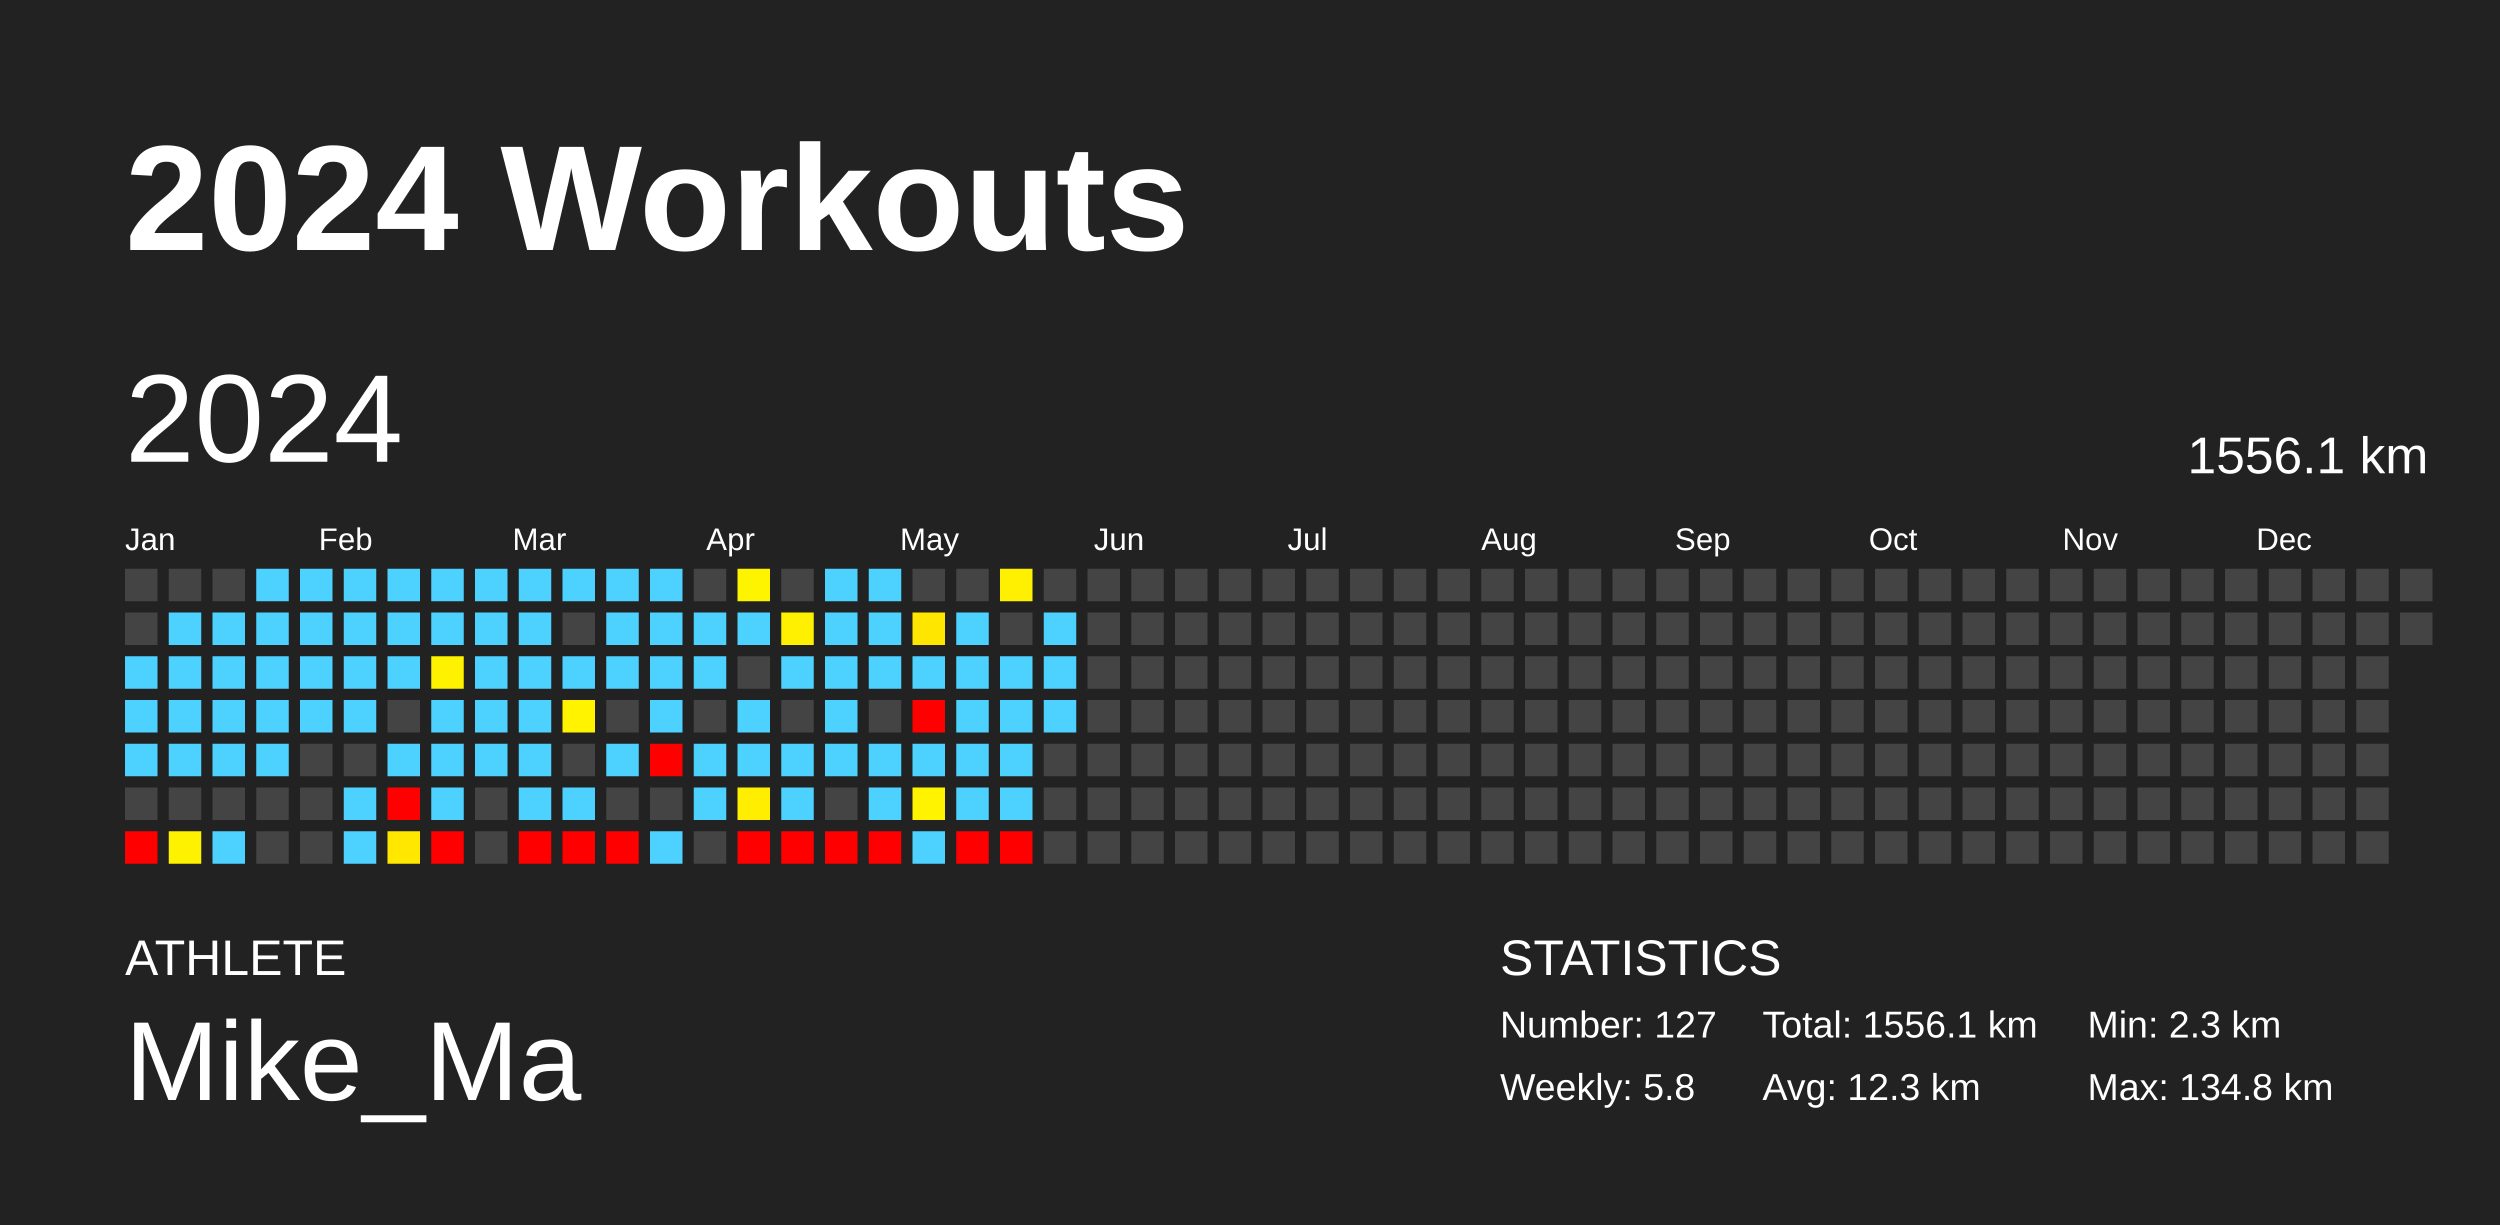
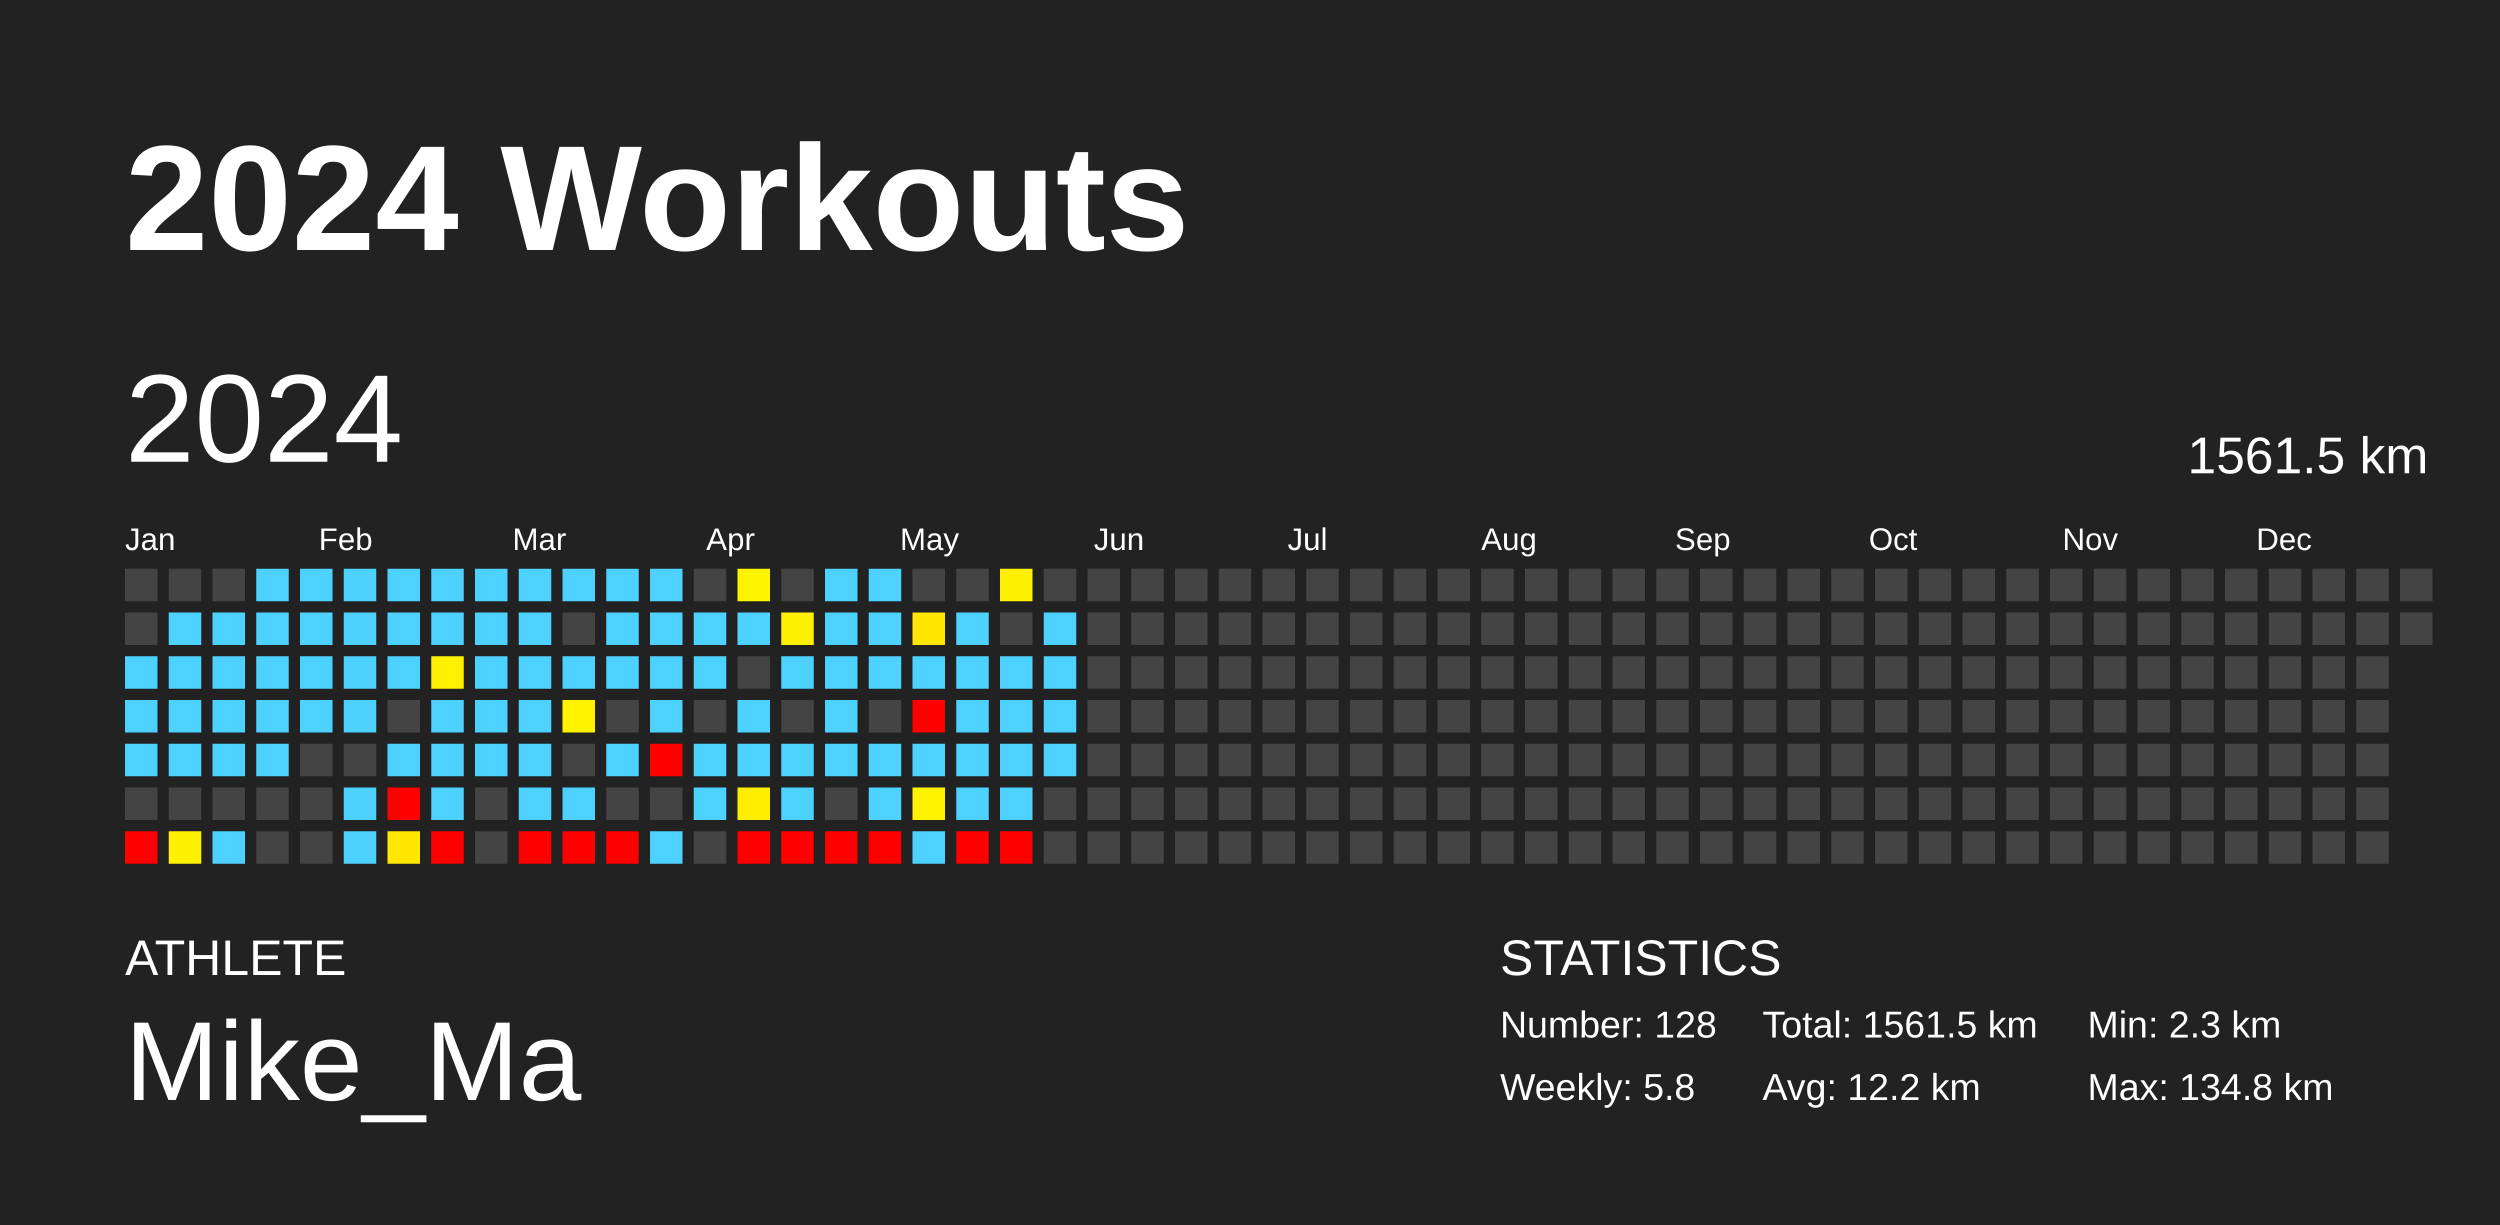
<svg xmlns="http://www.w3.org/2000/svg" baseProfile="full" height="98mm" version="1.1" viewBox="0,0,200,98" width="200mm">
  <defs />
  <rect fill="#222222" height="98" width="200" x="0" y="0" />
  <text fill="#FFFFFF" style="font-size:12px; font-family:Arial; font-weight:bold;" x="10" y="20">2024 Workouts</text>
  <text fill="#FFFFFF" style="font-size:4px; font-family:Arial" x="10" y="78">ATHLETE</text>
  <text fill="#FFFFFF" style="font-size:9px; font-family:Arial" x="10" y="88">Mike_Ma</text>
  <text fill="#FFFFFF" style="font-size:4px; font-family:Arial" x="120" y="78">STATISTICS</text>
-   <text fill="#FFFFFF" style="font-size:3px; font-family:Arial" x="120" y="83">Number: 127</text>
+   <text fill="#FFFFFF" style="font-size:3px; font-family:Arial" x="120" y="83">Number: 128</text>
  <text fill="#FFFFFF" style="font-size:3px; font-family:Arial" x="120" y="88">Weekly: 5.8</text>
-   <text fill="#FFFFFF" style="font-size:3px; font-family:Arial" x="141" y="83">Total: 1556.1 km</text>
-   <text fill="#FFFFFF" style="font-size:3px; font-family:Arial" x="141" y="88">Avg: 12.3 km</text>
+   <text fill="#FFFFFF" style="font-size:3px; font-family:Arial" x="141" y="83">Total: 1561.5 km</text>
+   <text fill="#FFFFFF" style="font-size:3px; font-family:Arial" x="141" y="88">Avg: 12.2 km</text>
  <text fill="#FFFFFF" style="font-size:3px; font-family:Arial" x="167" y="83">Min: 2.3 km</text>
  <text fill="#FFFFFF" style="font-size:3px; font-family:Arial" x="167" y="88">Max: 134.8 km</text>
  <text dominant-baseline="hanging" fill="#FFFFFF" style="font-size:10.0px; font-family:Arial;" x="10" y="30">2024</text>
-   <text dominant-baseline="hanging" fill="#FFFFFF" style="font-size:4.125px; font-family:Arial;" x="175" y="35">1556.1 km</text>
+   <text dominant-baseline="hanging" fill="#FFFFFF" style="font-size:4.125px; font-family:Arial;" x="175" y="35">1561.5 km</text>
  <text fill="#FFFFFF" style="font-size:2.5px; font-family:Arial" x="10.0" y="44">Jan</text>
  <text fill="#FFFFFF" style="font-size:2.5px; font-family:Arial" x="25.5" y="44">Feb</text>
  <text fill="#FFFFFF" style="font-size:2.5px; font-family:Arial" x="41.0" y="44">Mar</text>
  <text fill="#FFFFFF" style="font-size:2.5px; font-family:Arial" x="56.5" y="44">Apr</text>
  <text fill="#FFFFFF" style="font-size:2.5px; font-family:Arial" x="72.0" y="44">May</text>
  <text fill="#FFFFFF" style="font-size:2.5px; font-family:Arial" x="87.5" y="44">Jun</text>
  <text fill="#FFFFFF" style="font-size:2.5px; font-family:Arial" x="103.0" y="44">Jul</text>
  <text fill="#FFFFFF" style="font-size:2.5px; font-family:Arial" x="118.5" y="44">Aug</text>
  <text fill="#FFFFFF" style="font-size:2.5px; font-family:Arial" x="134.0" y="44">Sep</text>
  <text fill="#FFFFFF" style="font-size:2.5px; font-family:Arial" x="149.5" y="44">Oct</text>
  <text fill="#FFFFFF" style="font-size:2.5px; font-family:Arial" x="165.0" y="44">Nov</text>
  <text fill="#FFFFFF" style="font-size:2.5px; font-family:Arial" x="180.5" y="44">Dec</text>
  <rect fill="#444444" height="2.6" width="2.6" x="10.0" y="45.5" />
  <rect fill="#444444" height="2.6" width="2.6" x="10.0" y="49.0" />
  <rect fill="#4dd2ff" height="2.6" width="2.6" x="10.0" y="52.5" />
  <rect fill="#4dd2ff" height="2.6" width="2.6" x="10.0" y="56.0" />
  <rect fill="#4dd2ff" height="2.6" width="2.6" x="10.0" y="59.5" />
  <rect fill="#444444" height="2.6" width="2.6" x="10.0" y="63.0" />
  <rect fill="red" height="2.6" width="2.6" x="10.0" y="66.5" />
  <rect fill="#444444" height="2.6" width="2.6" x="13.5" y="45.5" />
  <rect fill="#4dd2ff" height="2.6" width="2.6" x="13.5" y="49.0" />
  <rect fill="#4dd2ff" height="2.6" width="2.6" x="13.5" y="52.5" />
  <rect fill="#4dd2ff" height="2.6" width="2.6" x="13.5" y="56.0" />
  <rect fill="#4dd2ff" height="2.6" width="2.6" x="13.5" y="59.5" />
  <rect fill="#444444" height="2.6" width="2.6" x="13.5" y="63.0" />
  <rect fill="#fff200" height="2.6" width="2.6" x="13.5" y="66.5" />
  <rect fill="#444444" height="2.6" width="2.6" x="17.0" y="45.5" />
  <rect fill="#4dd2ff" height="2.6" width="2.6" x="17.0" y="49.0" />
  <rect fill="#4dd2ff" height="2.6" width="2.6" x="17.0" y="52.5" />
  <rect fill="#4dd2ff" height="2.6" width="2.6" x="17.0" y="56.0" />
  <rect fill="#4dd2ff" height="2.6" width="2.6" x="17.0" y="59.5" />
  <rect fill="#444444" height="2.6" width="2.6" x="17.0" y="63.0" />
  <rect fill="#4dd2ff" height="2.6" width="2.6" x="17.0" y="66.5" />
  <rect fill="#4dd2ff" height="2.6" width="2.6" x="20.5" y="45.5" />
  <rect fill="#4dd2ff" height="2.6" width="2.6" x="20.5" y="49.0" />
  <rect fill="#4dd2ff" height="2.6" width="2.6" x="20.5" y="52.5" />
  <rect fill="#4dd2ff" height="2.6" width="2.6" x="20.5" y="56.0" />
  <rect fill="#4dd2ff" height="2.6" width="2.6" x="20.5" y="59.5" />
  <rect fill="#444444" height="2.6" width="2.6" x="20.5" y="63.0" />
  <rect fill="#444444" height="2.6" width="2.6" x="20.5" y="66.5" />
  <rect fill="#4dd2ff" height="2.6" width="2.6" x="24.0" y="45.5" />
  <rect fill="#4dd2ff" height="2.6" width="2.6" x="24.0" y="49.0" />
  <rect fill="#4dd2ff" height="2.6" width="2.6" x="24.0" y="52.5" />
  <rect fill="#4dd2ff" height="2.6" width="2.6" x="24.0" y="56.0" />
  <rect fill="#444444" height="2.6" width="2.6" x="24.0" y="59.5" />
  <rect fill="#444444" height="2.6" width="2.6" x="24.0" y="63.0" />
  <rect fill="#444444" height="2.6" width="2.6" x="24.0" y="66.5" />
  <rect fill="#4dd2ff" height="2.6" width="2.6" x="27.5" y="45.5" />
  <rect fill="#4dd2ff" height="2.6" width="2.6" x="27.5" y="49.0" />
  <rect fill="#4dd2ff" height="2.6" width="2.6" x="27.5" y="52.5" />
  <rect fill="#4dd2ff" height="2.6" width="2.6" x="27.5" y="56.0" />
  <rect fill="#444444" height="2.6" width="2.6" x="27.5" y="59.5" />
  <rect fill="#4dd2ff" height="2.6" width="2.6" x="27.5" y="63.0" />
  <rect fill="#4dd2ff" height="2.6" width="2.6" x="27.5" y="66.5" />
  <rect fill="#4dd2ff" height="2.6" width="2.6" x="31.0" y="45.5" />
  <rect fill="#4dd2ff" height="2.6" width="2.6" x="31.0" y="49.0" />
  <rect fill="#4dd2ff" height="2.6" width="2.6" x="31.0" y="52.5" />
  <rect fill="#444444" height="2.6" width="2.6" x="31.0" y="56.0" />
  <rect fill="#4dd2ff" height="2.6" width="2.6" x="31.0" y="59.5" />
  <rect fill="red" height="2.6" width="2.6" x="31.0" y="63.0" />
  <rect fill="#ffe700" height="2.6" width="2.6" x="31.0" y="66.5" />
  <rect fill="#4dd2ff" height="2.6" width="2.6" x="34.5" y="45.5" />
  <rect fill="#4dd2ff" height="2.6" width="2.6" x="34.5" y="49.0" />
  <rect fill="#fff200" height="2.6" width="2.6" x="34.5" y="52.5" />
  <rect fill="#4dd2ff" height="2.6" width="2.6" x="34.5" y="56.0" />
  <rect fill="#4dd2ff" height="2.6" width="2.6" x="34.5" y="59.5" />
  <rect fill="#4dd2ff" height="2.6" width="2.6" x="34.5" y="63.0" />
  <rect fill="red" height="2.6" width="2.6" x="34.5" y="66.5" />
  <rect fill="#4dd2ff" height="2.6" width="2.6" x="38.0" y="45.5" />
  <rect fill="#4dd2ff" height="2.6" width="2.6" x="38.0" y="49.0" />
  <rect fill="#4dd2ff" height="2.6" width="2.6" x="38.0" y="52.5" />
  <rect fill="#4dd2ff" height="2.6" width="2.6" x="38.0" y="56.0" />
  <rect fill="#4dd2ff" height="2.6" width="2.6" x="38.0" y="59.5" />
  <rect fill="#444444" height="2.6" width="2.6" x="38.0" y="63.0" />
  <rect fill="#444444" height="2.6" width="2.6" x="38.0" y="66.5" />
  <rect fill="#4dd2ff" height="2.6" width="2.6" x="41.5" y="45.5" />
  <rect fill="#4dd2ff" height="2.6" width="2.6" x="41.5" y="49.0" />
  <rect fill="#4dd2ff" height="2.6" width="2.6" x="41.5" y="52.5" />
  <rect fill="#4dd2ff" height="2.6" width="2.6" x="41.5" y="56.0" />
  <rect fill="#4dd2ff" height="2.6" width="2.6" x="41.5" y="59.5" />
  <rect fill="#4dd2ff" height="2.6" width="2.6" x="41.5" y="63.0" />
  <rect fill="red" height="2.6" width="2.6" x="41.5" y="66.5" />
  <rect fill="#4dd2ff" height="2.6" width="2.6" x="45.0" y="45.5" />
  <rect fill="#444444" height="2.6" width="2.6" x="45.0" y="49.0" />
  <rect fill="#4dd2ff" height="2.6" width="2.6" x="45.0" y="52.5" />
  <rect fill="#fff300" height="2.6" width="2.6" x="45.0" y="56.0" />
  <rect fill="#444444" height="2.6" width="2.6" x="45.0" y="59.5" />
  <rect fill="#4dd2ff" height="2.6" width="2.6" x="45.0" y="63.0" />
  <rect fill="red" height="2.6" width="2.6" x="45.0" y="66.5" />
  <rect fill="#4dd2ff" height="2.6" width="2.6" x="48.5" y="45.5" />
  <rect fill="#4dd2ff" height="2.6" width="2.6" x="48.5" y="49.0" />
  <rect fill="#4dd2ff" height="2.6" width="2.6" x="48.5" y="52.5" />
  <rect fill="#444444" height="2.6" width="2.6" x="48.5" y="56.0" />
  <rect fill="#4dd2ff" height="2.6" width="2.6" x="48.5" y="59.5" />
  <rect fill="#444444" height="2.6" width="2.6" x="48.5" y="63.0" />
  <rect fill="red" height="2.6" width="2.6" x="48.5" y="66.5" />
  <rect fill="#4dd2ff" height="2.6" width="2.6" x="52.0" y="45.5" />
  <rect fill="#4dd2ff" height="2.6" width="2.6" x="52.0" y="49.0" />
  <rect fill="#4dd2ff" height="2.6" width="2.6" x="52.0" y="52.5" />
  <rect fill="#4dd2ff" height="2.6" width="2.6" x="52.0" y="56.0" />
  <rect fill="red" height="2.6" width="2.6" x="52.0" y="59.5" />
  <rect fill="#444444" height="2.6" width="2.6" x="52.0" y="63.0" />
  <rect fill="#4dd2ff" height="2.6" width="2.6" x="52.0" y="66.5" />
  <rect fill="#444444" height="2.6" width="2.6" x="55.5" y="45.5" />
  <rect fill="#4dd2ff" height="2.6" width="2.6" x="55.5" y="49.0" />
  <rect fill="#4dd2ff" height="2.6" width="2.6" x="55.5" y="52.5" />
  <rect fill="#444444" height="2.6" width="2.6" x="55.5" y="56.0" />
  <rect fill="#4dd2ff" height="2.6" width="2.6" x="55.5" y="59.5" />
  <rect fill="#4dd2ff" height="2.6" width="2.6" x="55.5" y="63.0" />
  <rect fill="#444444" height="2.6" width="2.6" x="55.5" y="66.5" />
  <rect fill="#fff400" height="2.6" width="2.6" x="59.0" y="45.5" />
  <rect fill="#4dd2ff" height="2.6" width="2.6" x="59.0" y="49.0" />
  <rect fill="#444444" height="2.6" width="2.6" x="59.0" y="52.5" />
  <rect fill="#4dd2ff" height="2.6" width="2.6" x="59.0" y="56.0" />
  <rect fill="#4dd2ff" height="2.6" width="2.6" x="59.0" y="59.5" />
  <rect fill="#ffee00" height="2.6" width="2.6" x="59.0" y="63.0" />
  <rect fill="red" height="2.6" width="2.6" x="59.0" y="66.5" />
  <rect fill="#444444" height="2.6" width="2.6" x="62.5" y="45.5" />
  <rect fill="#ffef00" height="2.6" width="2.6" x="62.5" y="49.0" />
  <rect fill="#4dd2ff" height="2.6" width="2.6" x="62.5" y="52.5" />
  <rect fill="#444444" height="2.6" width="2.6" x="62.5" y="56.0" />
  <rect fill="#4dd2ff" height="2.6" width="2.6" x="62.5" y="59.5" />
  <rect fill="#4dd2ff" height="2.6" width="2.6" x="62.5" y="63.0" />
  <rect fill="red" height="2.6" width="2.6" x="62.5" y="66.5" />
  <rect fill="#4dd2ff" height="2.6" width="2.6" x="66.0" y="45.5" />
  <rect fill="#4dd2ff" height="2.6" width="2.6" x="66.0" y="49.0" />
  <rect fill="#4dd2ff" height="2.6" width="2.6" x="66.0" y="52.5" />
  <rect fill="#4dd2ff" height="2.6" width="2.6" x="66.0" y="56.0" />
  <rect fill="#4dd2ff" height="2.6" width="2.6" x="66.0" y="59.5" />
  <rect fill="#444444" height="2.6" width="2.6" x="66.0" y="63.0" />
  <rect fill="red" height="2.6" width="2.6" x="66.0" y="66.5" />
  <rect fill="#4dd2ff" height="2.6" width="2.6" x="69.5" y="45.5" />
  <rect fill="#4dd2ff" height="2.6" width="2.6" x="69.5" y="49.0" />
  <rect fill="#4dd2ff" height="2.6" width="2.6" x="69.5" y="52.5" />
  <rect fill="#444444" height="2.6" width="2.6" x="69.5" y="56.0" />
  <rect fill="#4dd2ff" height="2.6" width="2.6" x="69.5" y="59.5" />
  <rect fill="#4dd2ff" height="2.6" width="2.6" x="69.5" y="63.0" />
  <rect fill="red" height="2.6" width="2.6" x="69.5" y="66.5" />
  <rect fill="#444444" height="2.6" width="2.6" x="73.0" y="45.5" />
  <rect fill="#ffe600" height="2.6" width="2.6" x="73.0" y="49.0" />
  <rect fill="#4dd2ff" height="2.6" width="2.6" x="73.0" y="52.5" />
  <rect fill="red" height="2.6" width="2.6" x="73.0" y="56.0" />
  <rect fill="#4dd2ff" height="2.6" width="2.6" x="73.0" y="59.5" />
  <rect fill="#fff300" height="2.6" width="2.6" x="73.0" y="63.0" />
  <rect fill="#4dd2ff" height="2.6" width="2.6" x="73.0" y="66.5" />
  <rect fill="#444444" height="2.6" width="2.6" x="76.5" y="45.5" />
  <rect fill="#4dd2ff" height="2.6" width="2.6" x="76.5" y="49.0" />
  <rect fill="#4dd2ff" height="2.6" width="2.6" x="76.5" y="52.5" />
  <rect fill="#4dd2ff" height="2.6" width="2.6" x="76.5" y="56.0" />
  <rect fill="#4dd2ff" height="2.6" width="2.6" x="76.5" y="59.5" />
  <rect fill="#4dd2ff" height="2.6" width="2.6" x="76.5" y="63.0" />
  <rect fill="red" height="2.6" width="2.6" x="76.5" y="66.5" />
  <rect fill="#ffef00" height="2.6" width="2.6" x="80.0" y="45.5" />
  <rect fill="#444444" height="2.6" width="2.6" x="80.0" y="49.0" />
  <rect fill="#4dd2ff" height="2.6" width="2.6" x="80.0" y="52.5" />
  <rect fill="#4dd2ff" height="2.6" width="2.6" x="80.0" y="56.0" />
  <rect fill="#4dd2ff" height="2.6" width="2.6" x="80.0" y="59.5" />
  <rect fill="#4dd2ff" height="2.6" width="2.6" x="80.0" y="63.0" />
  <rect fill="red" height="2.6" width="2.6" x="80.0" y="66.5" />
  <rect fill="#444444" height="2.6" width="2.6" x="83.5" y="45.5" />
  <rect fill="#4dd2ff" height="2.6" width="2.6" x="83.5" y="49.0" />
  <rect fill="#4dd2ff" height="2.6" width="2.6" x="83.5" y="52.5" />
  <rect fill="#4dd2ff" height="2.6" width="2.6" x="83.5" y="56.0" />
-   <rect fill="#444444" height="2.6" width="2.6" x="83.5" y="59.5" />
+   <rect fill="#4dd2ff" height="2.6" width="2.6" x="83.5" y="59.5" />
  <rect fill="#444444" height="2.6" width="2.6" x="83.5" y="63.0" />
  <rect fill="#444444" height="2.6" width="2.6" x="83.5" y="66.5" />
  <rect fill="#444444" height="2.6" width="2.6" x="87.0" y="45.5" />
  <rect fill="#444444" height="2.6" width="2.6" x="87.0" y="49.0" />
  <rect fill="#444444" height="2.6" width="2.6" x="87.0" y="52.5" />
  <rect fill="#444444" height="2.6" width="2.6" x="87.0" y="56.0" />
  <rect fill="#444444" height="2.6" width="2.6" x="87.0" y="59.5" />
  <rect fill="#444444" height="2.6" width="2.6" x="87.0" y="63.0" />
  <rect fill="#444444" height="2.6" width="2.6" x="87.0" y="66.5" />
  <rect fill="#444444" height="2.6" width="2.6" x="90.5" y="45.5" />
  <rect fill="#444444" height="2.6" width="2.6" x="90.5" y="49.0" />
  <rect fill="#444444" height="2.6" width="2.6" x="90.5" y="52.5" />
  <rect fill="#444444" height="2.6" width="2.6" x="90.5" y="56.0" />
  <rect fill="#444444" height="2.6" width="2.6" x="90.5" y="59.5" />
  <rect fill="#444444" height="2.6" width="2.6" x="90.5" y="63.0" />
  <rect fill="#444444" height="2.6" width="2.6" x="90.5" y="66.5" />
  <rect fill="#444444" height="2.6" width="2.6" x="94.0" y="45.5" />
  <rect fill="#444444" height="2.6" width="2.6" x="94.0" y="49.0" />
  <rect fill="#444444" height="2.6" width="2.6" x="94.0" y="52.5" />
  <rect fill="#444444" height="2.6" width="2.6" x="94.0" y="56.0" />
  <rect fill="#444444" height="2.6" width="2.6" x="94.0" y="59.5" />
  <rect fill="#444444" height="2.6" width="2.6" x="94.0" y="63.0" />
  <rect fill="#444444" height="2.6" width="2.6" x="94.0" y="66.5" />
  <rect fill="#444444" height="2.6" width="2.6" x="97.5" y="45.5" />
  <rect fill="#444444" height="2.6" width="2.6" x="97.5" y="49.0" />
  <rect fill="#444444" height="2.6" width="2.6" x="97.5" y="52.5" />
  <rect fill="#444444" height="2.6" width="2.6" x="97.5" y="56.0" />
  <rect fill="#444444" height="2.6" width="2.6" x="97.5" y="59.5" />
  <rect fill="#444444" height="2.6" width="2.6" x="97.5" y="63.0" />
  <rect fill="#444444" height="2.6" width="2.6" x="97.5" y="66.5" />
  <rect fill="#444444" height="2.6" width="2.6" x="101.0" y="45.5" />
  <rect fill="#444444" height="2.6" width="2.6" x="101.0" y="49.0" />
  <rect fill="#444444" height="2.6" width="2.6" x="101.0" y="52.5" />
  <rect fill="#444444" height="2.6" width="2.6" x="101.0" y="56.0" />
  <rect fill="#444444" height="2.6" width="2.6" x="101.0" y="59.5" />
  <rect fill="#444444" height="2.6" width="2.6" x="101.0" y="63.0" />
  <rect fill="#444444" height="2.6" width="2.6" x="101.0" y="66.5" />
  <rect fill="#444444" height="2.6" width="2.6" x="104.5" y="45.5" />
  <rect fill="#444444" height="2.6" width="2.6" x="104.5" y="49.0" />
  <rect fill="#444444" height="2.6" width="2.6" x="104.5" y="52.5" />
  <rect fill="#444444" height="2.6" width="2.6" x="104.5" y="56.0" />
  <rect fill="#444444" height="2.6" width="2.6" x="104.5" y="59.5" />
  <rect fill="#444444" height="2.6" width="2.6" x="104.5" y="63.0" />
  <rect fill="#444444" height="2.6" width="2.6" x="104.5" y="66.5" />
  <rect fill="#444444" height="2.6" width="2.6" x="108.0" y="45.5" />
  <rect fill="#444444" height="2.6" width="2.6" x="108.0" y="49.0" />
  <rect fill="#444444" height="2.6" width="2.6" x="108.0" y="52.5" />
  <rect fill="#444444" height="2.6" width="2.6" x="108.0" y="56.0" />
  <rect fill="#444444" height="2.6" width="2.6" x="108.0" y="59.5" />
  <rect fill="#444444" height="2.6" width="2.6" x="108.0" y="63.0" />
  <rect fill="#444444" height="2.6" width="2.6" x="108.0" y="66.5" />
  <rect fill="#444444" height="2.6" width="2.6" x="111.5" y="45.5" />
  <rect fill="#444444" height="2.6" width="2.6" x="111.5" y="49.0" />
  <rect fill="#444444" height="2.6" width="2.6" x="111.5" y="52.5" />
  <rect fill="#444444" height="2.6" width="2.6" x="111.5" y="56.0" />
  <rect fill="#444444" height="2.6" width="2.6" x="111.5" y="59.5" />
  <rect fill="#444444" height="2.6" width="2.6" x="111.5" y="63.0" />
  <rect fill="#444444" height="2.6" width="2.6" x="111.5" y="66.5" />
  <rect fill="#444444" height="2.6" width="2.6" x="115.0" y="45.5" />
  <rect fill="#444444" height="2.6" width="2.6" x="115.0" y="49.0" />
  <rect fill="#444444" height="2.6" width="2.6" x="115.0" y="52.5" />
  <rect fill="#444444" height="2.6" width="2.6" x="115.0" y="56.0" />
  <rect fill="#444444" height="2.6" width="2.6" x="115.0" y="59.5" />
  <rect fill="#444444" height="2.6" width="2.6" x="115.0" y="63.0" />
  <rect fill="#444444" height="2.6" width="2.6" x="115.0" y="66.5" />
  <rect fill="#444444" height="2.6" width="2.6" x="118.5" y="45.5" />
  <rect fill="#444444" height="2.6" width="2.6" x="118.5" y="49.0" />
  <rect fill="#444444" height="2.6" width="2.6" x="118.5" y="52.5" />
  <rect fill="#444444" height="2.6" width="2.6" x="118.5" y="56.0" />
  <rect fill="#444444" height="2.6" width="2.6" x="118.5" y="59.5" />
  <rect fill="#444444" height="2.6" width="2.6" x="118.5" y="63.0" />
  <rect fill="#444444" height="2.6" width="2.6" x="118.5" y="66.5" />
  <rect fill="#444444" height="2.6" width="2.6" x="122.0" y="45.5" />
  <rect fill="#444444" height="2.6" width="2.6" x="122.0" y="49.0" />
  <rect fill="#444444" height="2.6" width="2.6" x="122.0" y="52.5" />
  <rect fill="#444444" height="2.6" width="2.6" x="122.0" y="56.0" />
  <rect fill="#444444" height="2.6" width="2.6" x="122.0" y="59.5" />
  <rect fill="#444444" height="2.6" width="2.6" x="122.0" y="63.0" />
  <rect fill="#444444" height="2.6" width="2.6" x="122.0" y="66.5" />
  <rect fill="#444444" height="2.6" width="2.6" x="125.5" y="45.5" />
  <rect fill="#444444" height="2.6" width="2.6" x="125.5" y="49.0" />
  <rect fill="#444444" height="2.6" width="2.6" x="125.5" y="52.5" />
  <rect fill="#444444" height="2.6" width="2.6" x="125.5" y="56.0" />
  <rect fill="#444444" height="2.6" width="2.6" x="125.5" y="59.5" />
  <rect fill="#444444" height="2.6" width="2.6" x="125.5" y="63.0" />
  <rect fill="#444444" height="2.6" width="2.6" x="125.5" y="66.5" />
  <rect fill="#444444" height="2.6" width="2.6" x="129.0" y="45.5" />
  <rect fill="#444444" height="2.6" width="2.6" x="129.0" y="49.0" />
  <rect fill="#444444" height="2.6" width="2.6" x="129.0" y="52.5" />
  <rect fill="#444444" height="2.6" width="2.6" x="129.0" y="56.0" />
  <rect fill="#444444" height="2.6" width="2.6" x="129.0" y="59.5" />
  <rect fill="#444444" height="2.6" width="2.6" x="129.0" y="63.0" />
  <rect fill="#444444" height="2.6" width="2.6" x="129.0" y="66.5" />
  <rect fill="#444444" height="2.6" width="2.6" x="132.5" y="45.5" />
  <rect fill="#444444" height="2.6" width="2.6" x="132.5" y="49.0" />
  <rect fill="#444444" height="2.6" width="2.6" x="132.5" y="52.5" />
  <rect fill="#444444" height="2.6" width="2.6" x="132.5" y="56.0" />
  <rect fill="#444444" height="2.6" width="2.6" x="132.5" y="59.5" />
  <rect fill="#444444" height="2.6" width="2.6" x="132.5" y="63.0" />
  <rect fill="#444444" height="2.6" width="2.6" x="132.5" y="66.5" />
  <rect fill="#444444" height="2.6" width="2.6" x="136.0" y="45.5" />
  <rect fill="#444444" height="2.6" width="2.6" x="136.0" y="49.0" />
  <rect fill="#444444" height="2.6" width="2.6" x="136.0" y="52.5" />
  <rect fill="#444444" height="2.6" width="2.6" x="136.0" y="56.0" />
  <rect fill="#444444" height="2.6" width="2.6" x="136.0" y="59.5" />
  <rect fill="#444444" height="2.6" width="2.6" x="136.0" y="63.0" />
  <rect fill="#444444" height="2.6" width="2.6" x="136.0" y="66.5" />
  <rect fill="#444444" height="2.6" width="2.6" x="139.5" y="45.5" />
  <rect fill="#444444" height="2.6" width="2.6" x="139.5" y="49.0" />
  <rect fill="#444444" height="2.6" width="2.6" x="139.5" y="52.5" />
  <rect fill="#444444" height="2.6" width="2.6" x="139.5" y="56.0" />
  <rect fill="#444444" height="2.6" width="2.6" x="139.5" y="59.5" />
  <rect fill="#444444" height="2.6" width="2.6" x="139.5" y="63.0" />
  <rect fill="#444444" height="2.6" width="2.6" x="139.5" y="66.5" />
  <rect fill="#444444" height="2.6" width="2.6" x="143.0" y="45.5" />
  <rect fill="#444444" height="2.6" width="2.6" x="143.0" y="49.0" />
  <rect fill="#444444" height="2.6" width="2.6" x="143.0" y="52.5" />
  <rect fill="#444444" height="2.6" width="2.6" x="143.0" y="56.0" />
  <rect fill="#444444" height="2.6" width="2.6" x="143.0" y="59.5" />
  <rect fill="#444444" height="2.6" width="2.6" x="143.0" y="63.0" />
  <rect fill="#444444" height="2.6" width="2.6" x="143.0" y="66.5" />
  <rect fill="#444444" height="2.6" width="2.6" x="146.5" y="45.5" />
  <rect fill="#444444" height="2.6" width="2.6" x="146.5" y="49.0" />
  <rect fill="#444444" height="2.6" width="2.6" x="146.5" y="52.5" />
  <rect fill="#444444" height="2.6" width="2.6" x="146.5" y="56.0" />
  <rect fill="#444444" height="2.6" width="2.6" x="146.5" y="59.5" />
  <rect fill="#444444" height="2.6" width="2.6" x="146.5" y="63.0" />
  <rect fill="#444444" height="2.6" width="2.6" x="146.5" y="66.5" />
  <rect fill="#444444" height="2.6" width="2.6" x="150.0" y="45.5" />
  <rect fill="#444444" height="2.6" width="2.6" x="150.0" y="49.0" />
  <rect fill="#444444" height="2.6" width="2.6" x="150.0" y="52.5" />
  <rect fill="#444444" height="2.6" width="2.6" x="150.0" y="56.0" />
  <rect fill="#444444" height="2.6" width="2.6" x="150.0" y="59.5" />
  <rect fill="#444444" height="2.6" width="2.6" x="150.0" y="63.0" />
  <rect fill="#444444" height="2.6" width="2.6" x="150.0" y="66.5" />
  <rect fill="#444444" height="2.6" width="2.6" x="153.5" y="45.5" />
  <rect fill="#444444" height="2.6" width="2.6" x="153.5" y="49.0" />
  <rect fill="#444444" height="2.6" width="2.6" x="153.5" y="52.5" />
  <rect fill="#444444" height="2.6" width="2.6" x="153.5" y="56.0" />
  <rect fill="#444444" height="2.6" width="2.6" x="153.5" y="59.5" />
  <rect fill="#444444" height="2.6" width="2.6" x="153.5" y="63.0" />
  <rect fill="#444444" height="2.6" width="2.6" x="153.5" y="66.5" />
  <rect fill="#444444" height="2.6" width="2.6" x="157.0" y="45.5" />
  <rect fill="#444444" height="2.6" width="2.6" x="157.0" y="49.0" />
  <rect fill="#444444" height="2.6" width="2.6" x="157.0" y="52.5" />
  <rect fill="#444444" height="2.6" width="2.6" x="157.0" y="56.0" />
  <rect fill="#444444" height="2.6" width="2.6" x="157.0" y="59.5" />
  <rect fill="#444444" height="2.6" width="2.6" x="157.0" y="63.0" />
  <rect fill="#444444" height="2.6" width="2.6" x="157.0" y="66.5" />
  <rect fill="#444444" height="2.6" width="2.6" x="160.5" y="45.5" />
  <rect fill="#444444" height="2.6" width="2.6" x="160.5" y="49.0" />
  <rect fill="#444444" height="2.6" width="2.6" x="160.5" y="52.5" />
  <rect fill="#444444" height="2.6" width="2.6" x="160.5" y="56.0" />
  <rect fill="#444444" height="2.6" width="2.6" x="160.5" y="59.5" />
  <rect fill="#444444" height="2.6" width="2.6" x="160.5" y="63.0" />
  <rect fill="#444444" height="2.6" width="2.6" x="160.5" y="66.5" />
  <rect fill="#444444" height="2.6" width="2.6" x="164.0" y="45.5" />
  <rect fill="#444444" height="2.6" width="2.6" x="164.0" y="49.0" />
  <rect fill="#444444" height="2.6" width="2.6" x="164.0" y="52.5" />
  <rect fill="#444444" height="2.6" width="2.6" x="164.0" y="56.0" />
  <rect fill="#444444" height="2.6" width="2.6" x="164.0" y="59.5" />
  <rect fill="#444444" height="2.6" width="2.6" x="164.0" y="63.0" />
  <rect fill="#444444" height="2.6" width="2.6" x="164.0" y="66.5" />
  <rect fill="#444444" height="2.6" width="2.6" x="167.5" y="45.5" />
  <rect fill="#444444" height="2.6" width="2.6" x="167.5" y="49.0" />
  <rect fill="#444444" height="2.6" width="2.6" x="167.5" y="52.5" />
  <rect fill="#444444" height="2.6" width="2.6" x="167.5" y="56.0" />
  <rect fill="#444444" height="2.6" width="2.6" x="167.5" y="59.5" />
  <rect fill="#444444" height="2.6" width="2.6" x="167.5" y="63.0" />
  <rect fill="#444444" height="2.6" width="2.6" x="167.5" y="66.5" />
  <rect fill="#444444" height="2.6" width="2.6" x="171.0" y="45.5" />
  <rect fill="#444444" height="2.6" width="2.6" x="171.0" y="49.0" />
  <rect fill="#444444" height="2.6" width="2.6" x="171.0" y="52.5" />
  <rect fill="#444444" height="2.6" width="2.6" x="171.0" y="56.0" />
  <rect fill="#444444" height="2.6" width="2.6" x="171.0" y="59.5" />
  <rect fill="#444444" height="2.6" width="2.6" x="171.0" y="63.0" />
  <rect fill="#444444" height="2.6" width="2.6" x="171.0" y="66.5" />
  <rect fill="#444444" height="2.6" width="2.6" x="174.5" y="45.5" />
  <rect fill="#444444" height="2.6" width="2.6" x="174.5" y="49.0" />
  <rect fill="#444444" height="2.6" width="2.6" x="174.5" y="52.5" />
  <rect fill="#444444" height="2.6" width="2.6" x="174.5" y="56.0" />
  <rect fill="#444444" height="2.6" width="2.6" x="174.5" y="59.5" />
  <rect fill="#444444" height="2.6" width="2.6" x="174.5" y="63.0" />
  <rect fill="#444444" height="2.6" width="2.6" x="174.5" y="66.5" />
  <rect fill="#444444" height="2.6" width="2.6" x="178.0" y="45.5" />
  <rect fill="#444444" height="2.6" width="2.6" x="178.0" y="49.0" />
  <rect fill="#444444" height="2.6" width="2.6" x="178.0" y="52.5" />
  <rect fill="#444444" height="2.6" width="2.6" x="178.0" y="56.0" />
  <rect fill="#444444" height="2.6" width="2.6" x="178.0" y="59.5" />
  <rect fill="#444444" height="2.6" width="2.6" x="178.0" y="63.0" />
  <rect fill="#444444" height="2.6" width="2.6" x="178.0" y="66.5" />
  <rect fill="#444444" height="2.6" width="2.6" x="181.5" y="45.5" />
  <rect fill="#444444" height="2.6" width="2.6" x="181.5" y="49.0" />
  <rect fill="#444444" height="2.6" width="2.6" x="181.5" y="52.5" />
  <rect fill="#444444" height="2.6" width="2.6" x="181.5" y="56.0" />
  <rect fill="#444444" height="2.6" width="2.6" x="181.5" y="59.5" />
  <rect fill="#444444" height="2.6" width="2.6" x="181.5" y="63.0" />
  <rect fill="#444444" height="2.6" width="2.6" x="181.5" y="66.5" />
  <rect fill="#444444" height="2.6" width="2.6" x="185.0" y="45.5" />
  <rect fill="#444444" height="2.6" width="2.6" x="185.0" y="49.0" />
  <rect fill="#444444" height="2.6" width="2.6" x="185.0" y="52.5" />
  <rect fill="#444444" height="2.6" width="2.6" x="185.0" y="56.0" />
  <rect fill="#444444" height="2.6" width="2.6" x="185.0" y="59.5" />
  <rect fill="#444444" height="2.6" width="2.6" x="185.0" y="63.0" />
  <rect fill="#444444" height="2.6" width="2.6" x="185.0" y="66.5" />
  <rect fill="#444444" height="2.6" width="2.6" x="188.5" y="45.5" />
  <rect fill="#444444" height="2.6" width="2.6" x="188.5" y="49.0" />
  <rect fill="#444444" height="2.6" width="2.6" x="188.5" y="52.5" />
  <rect fill="#444444" height="2.6" width="2.6" x="188.5" y="56.0" />
  <rect fill="#444444" height="2.6" width="2.6" x="188.5" y="59.5" />
  <rect fill="#444444" height="2.6" width="2.6" x="188.5" y="63.0" />
  <rect fill="#444444" height="2.6" width="2.6" x="188.5" y="66.5" />
  <rect fill="#444444" height="2.6" width="2.6" x="192.0" y="45.5" />
  <rect fill="#444444" height="2.6" width="2.6" x="192.0" y="49.0" />
</svg>
